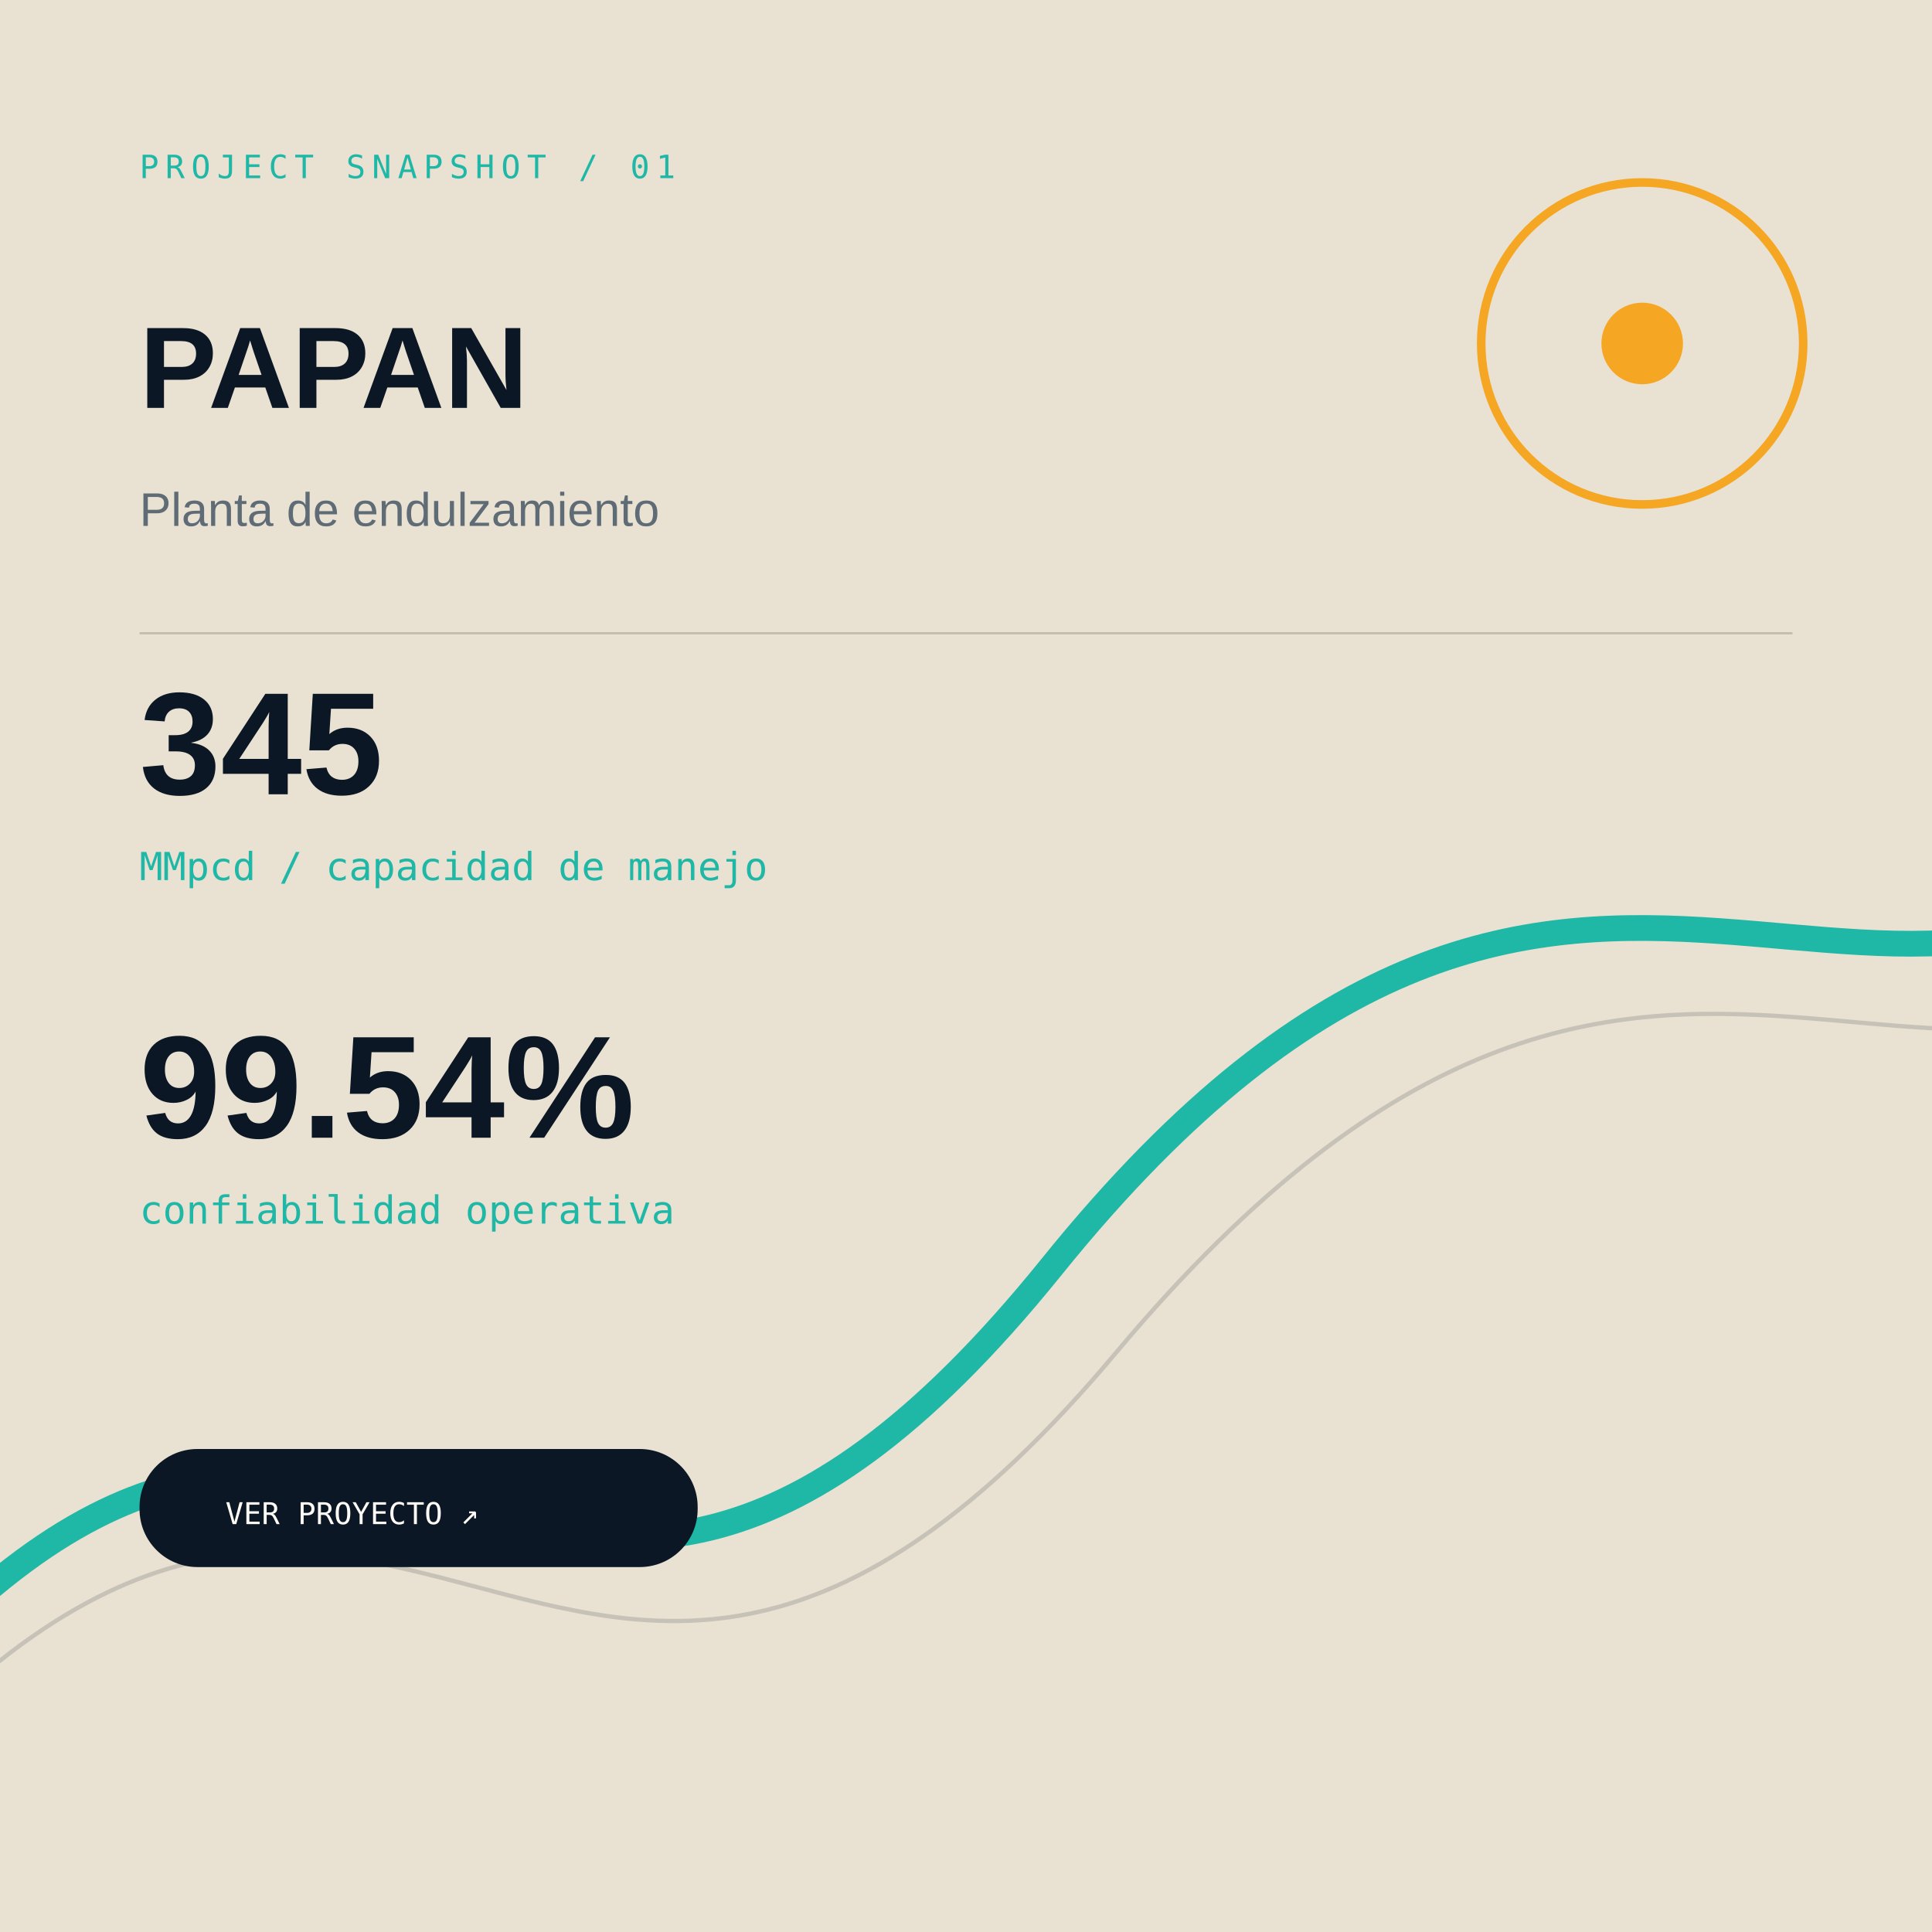
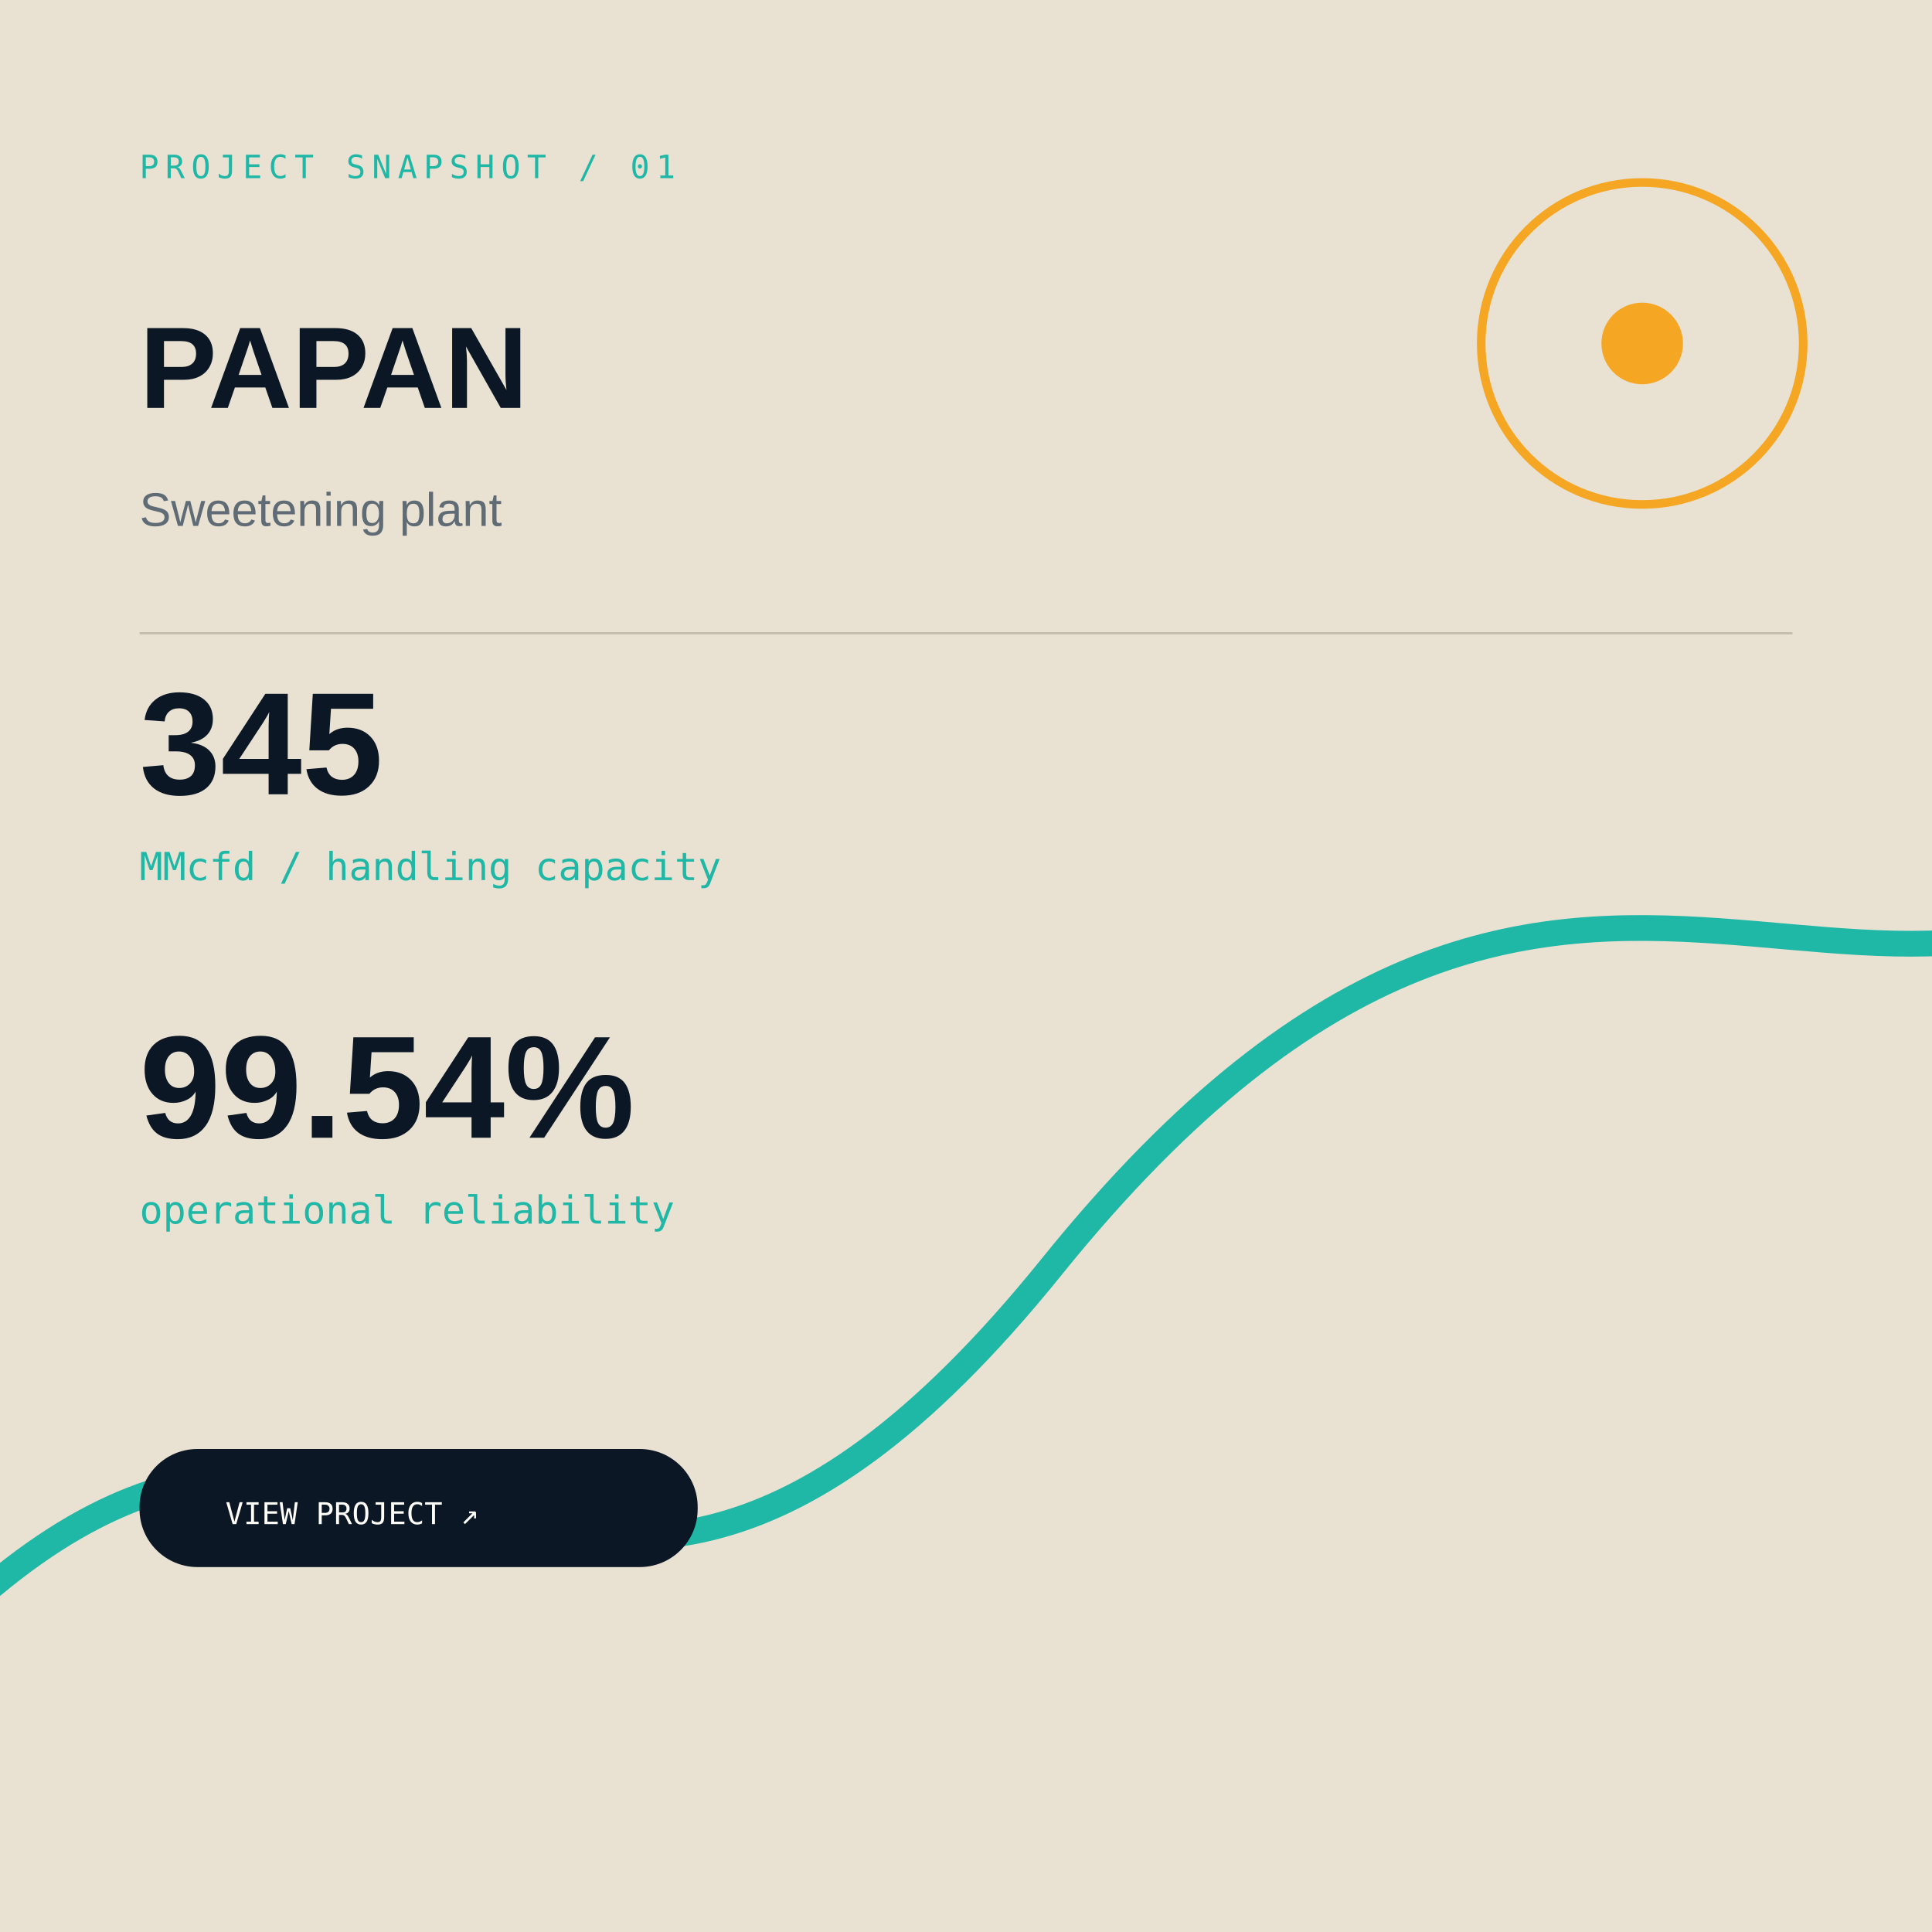
- <svg xmlns="http://www.w3.org/2000/svg" viewBox="0 0 900 900" role="img" aria-labelledby="t d">
+ <svg xmlns="http://www.w3.org/2000/svg" viewBox="0 0 900 900" role="img" aria-labelledby="title desc">
  <rect width="900" height="900" fill="#e9e1d2" />
-   <path d="M-80 820C170 500 240 900 490 590s390-30 570-230" fill="none" stroke="#1fb7a6" stroke-width="12" />
-   <path d="M-80 855C180 535 260 940 520 630s390-30 570-230" fill="none" stroke="#0b1724" stroke-opacity=".15" stroke-width="2" />
-   <text x="65" y="83" fill="#1fb7a6" font-family="monospace" font-size="15" letter-spacing="3">PROJECT SNAPSHOT / 01</text>
-   <text x="65" y="190" fill="#0b1724" font-family="Arial,sans-serif" font-size="54" font-weight="700">PAPAN</text>
-   <text x="65" y="245" fill="#5f6c76" font-family="Arial,sans-serif" font-size="22">Planta de endulzamiento</text>
-   <line x1="65" y1="295" x2="835" y2="295" stroke="#c4bbab" />
-   <text x="65" y="370" fill="#0b1724" font-family="Arial,sans-serif" font-size="68" font-weight="700">345</text>
-   <text x="65" y="410" fill="#1fb7a6" font-family="monospace" font-size="18">MMpcd / capacidad de manejo</text>
-   <text x="65" y="530" fill="#0b1724" font-family="Arial,sans-serif" font-size="68" font-weight="700">99.54%</text>
-   <text x="65" y="570" fill="#1fb7a6" font-family="monospace" font-size="18">confiabilidad operativa</text>
-   <rect x="65" y="675" width="260" height="55" rx="27" fill="#0b1724" />
-   <text x="105" y="710" fill="#fffdf8" font-family="monospace" font-size="14">VER PROYECTO ↗</text>
-   <circle cx="765" cy="160" r="75" fill="none" stroke="#f5a623" stroke-width="4" />
-   <circle cx="765" cy="160" r="19" fill="#f5a623" />
+   <path d="M-80 820c250-320 320 80 570-230s390-30 570-230" fill="none" stroke="#1fb7a6" stroke-width="12" />
+   <g font-family="Arial,sans-serif">
+     <text x="65" y="83" fill="#1fb7a6" font-family="monospace" font-size="15" letter-spacing="3">PROJECT SNAPSHOT / 01</text>
+     <text x="65" y="190" fill="#0b1724" font-size="54" font-weight="700">PAPAN</text>
+     <text x="65" y="245" fill="#5f6c76" font-size="22">Sweetening plant</text>
+     <line x1="65" y1="295" x2="835" y2="295" stroke="#c4bbab" />
+     <text x="65" y="370" fill="#0b1724" font-size="68" font-weight="700">345</text>
+     <text x="65" y="410" fill="#1fb7a6" font-family="monospace" font-size="18">MMcfd / handling capacity</text>
+     <text x="65" y="530" fill="#0b1724" font-size="68" font-weight="700">99.54%</text>
+     <text x="65" y="570" fill="#1fb7a6" font-family="monospace" font-size="18">operational reliability</text>
+     <rect x="65" y="675" width="260" height="55" rx="27" fill="#0b1724" />
+     <text x="105" y="710" fill="#fffdf8" font-family="monospace" font-size="14">VIEW PROJECT ↗</text>
+     <circle cx="765" cy="160" r="75" fill="none" stroke="#f5a623" stroke-width="4" />
+     <circle cx="765" cy="160" r="19" fill="#f5a623" />
+   </g>
</svg>
